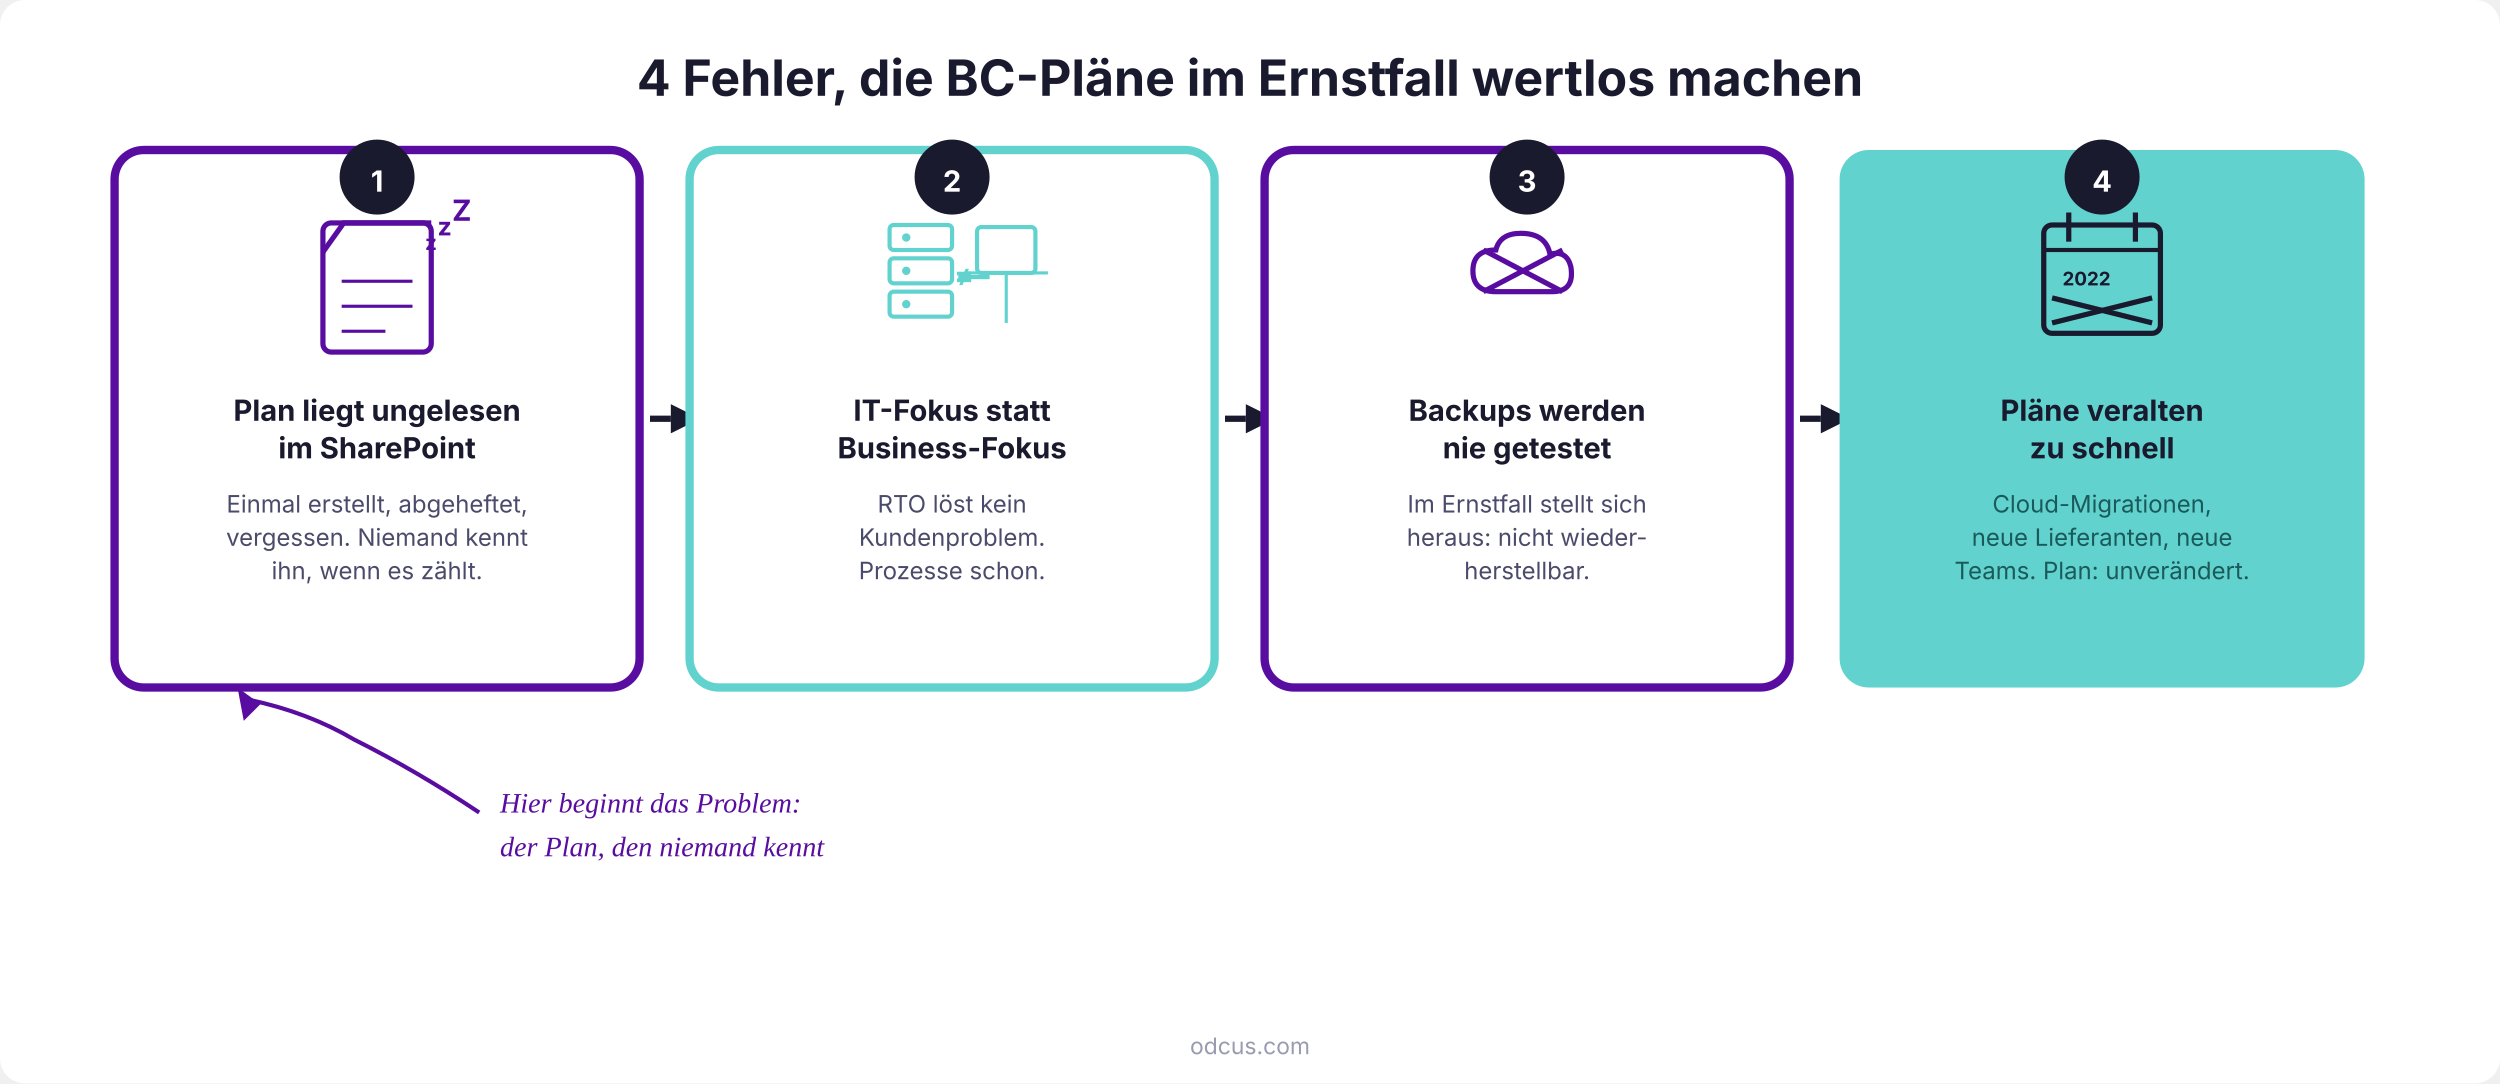
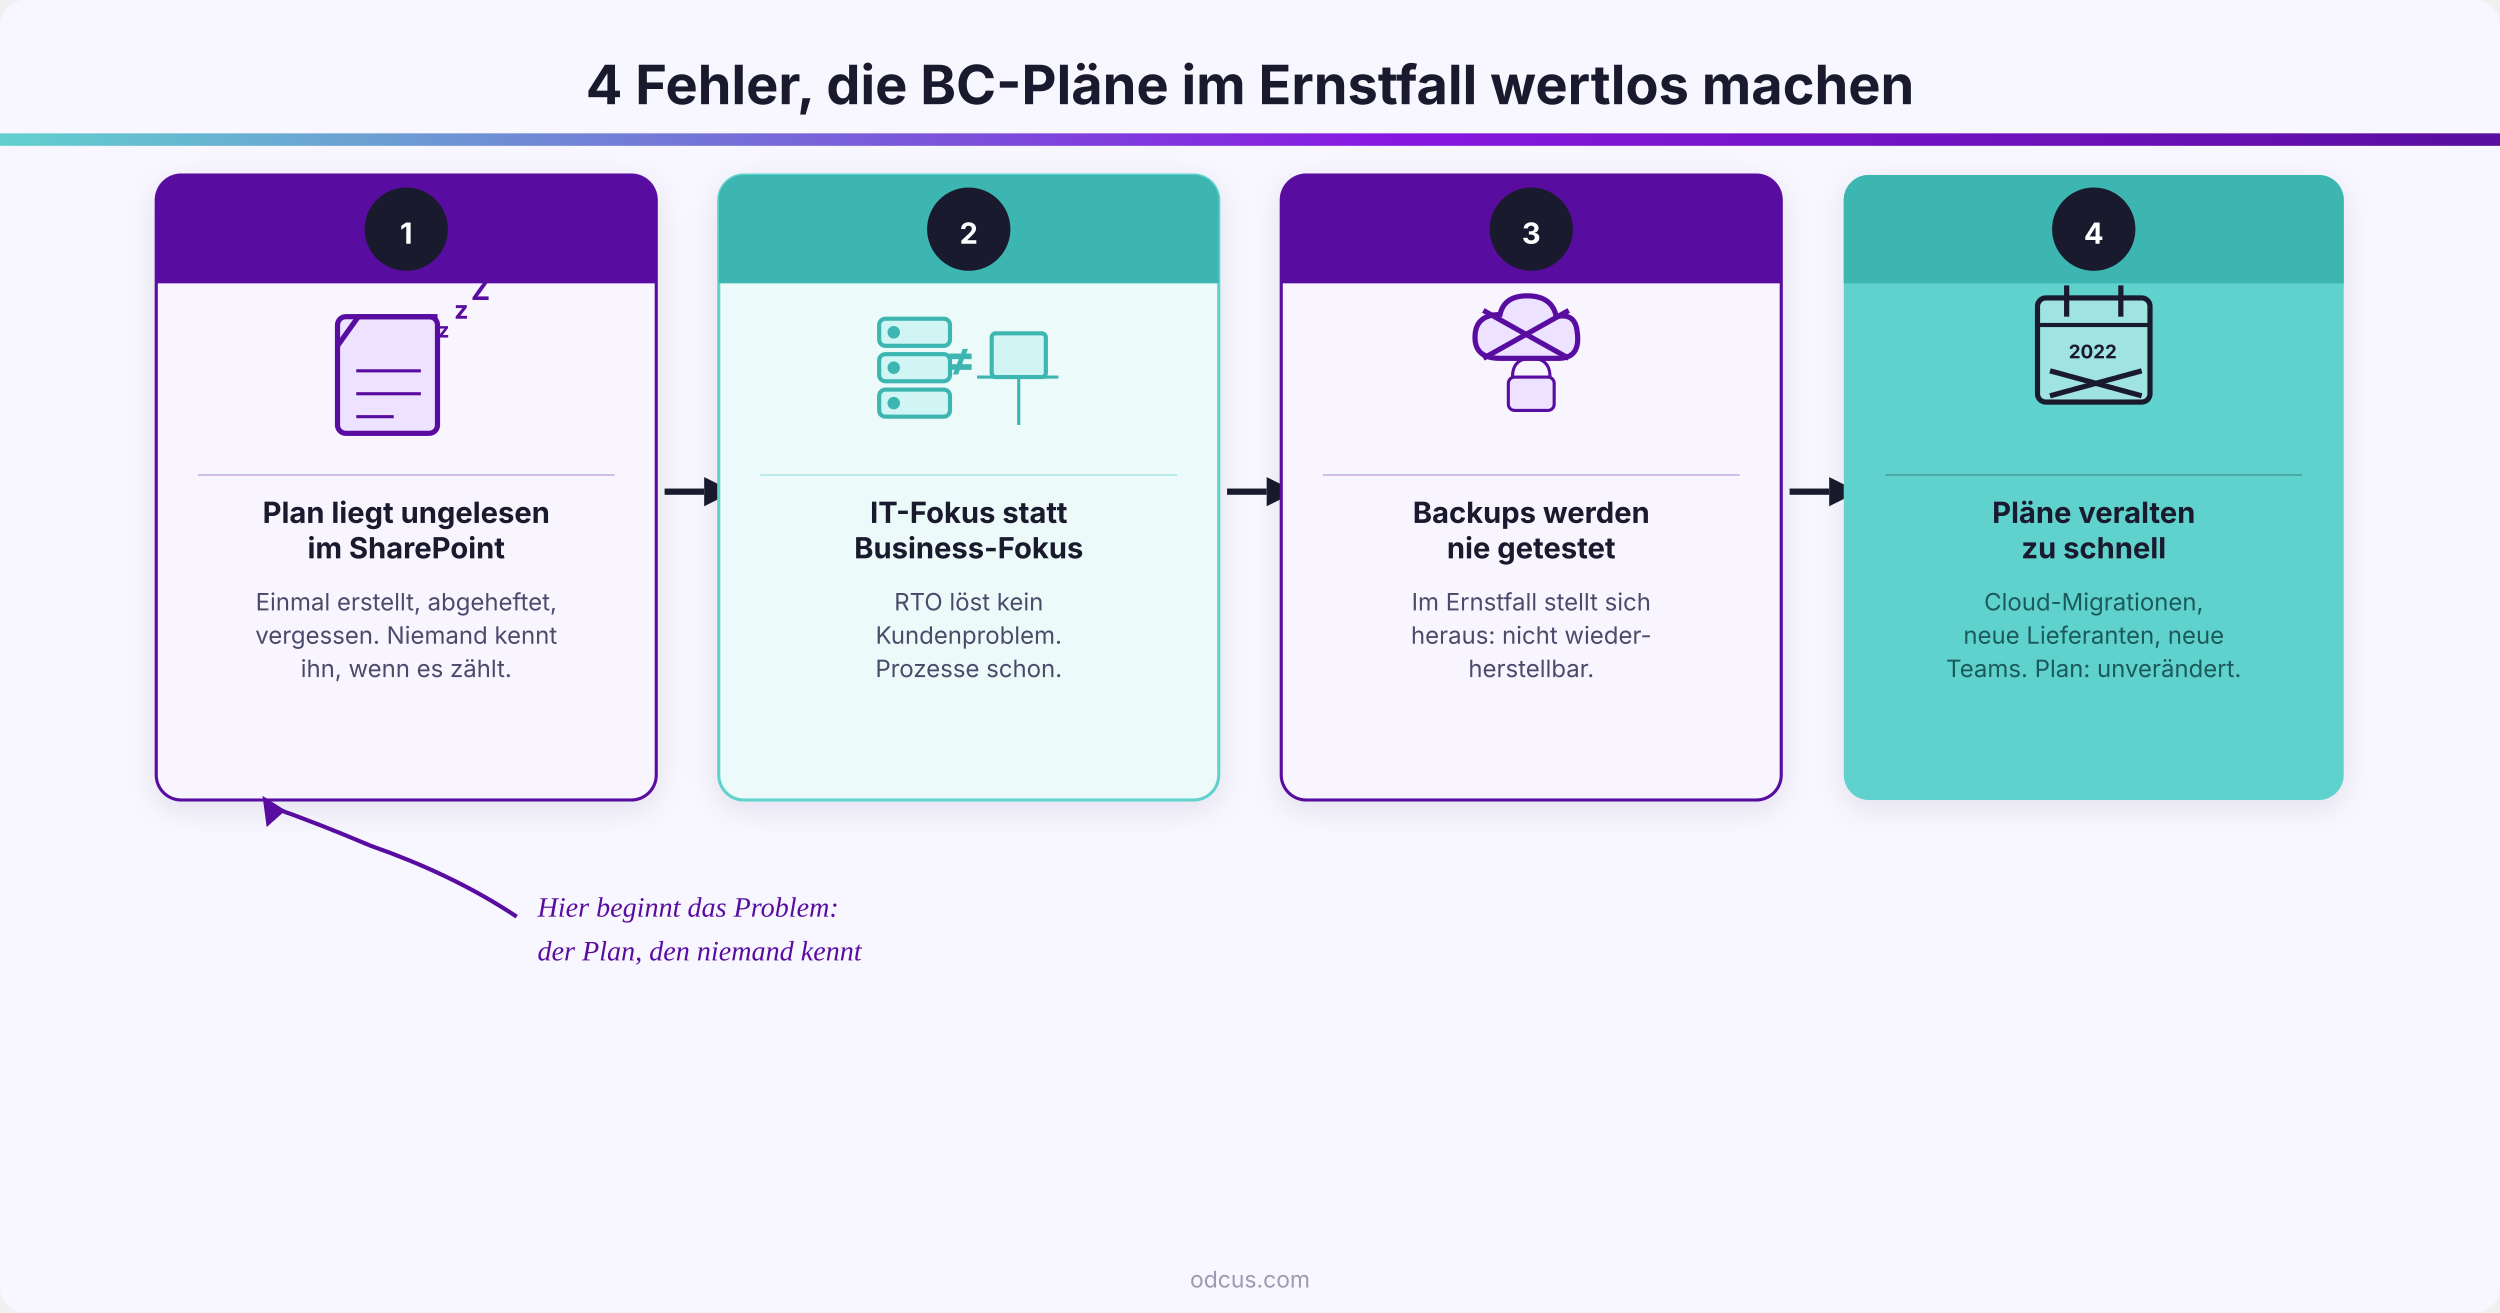
- <svg xmlns="http://www.w3.org/2000/svg" viewBox="0 0 1200 520" width="1200" height="520">
-   <rect width="1200" height="520" fill="#FFFFFF" rx="12" />
-   <text x="600" y="46" text-anchor="middle" font-family="Inter,Arial,Helvetica,sans-serif" font-size="24" font-weight="700" fill="#1A1A2E">4 Fehler, die BC-Pläne im Ernstfall wertlos machen</text>
-   <rect x="55" y="72" width="252" height="258" rx="14" fill="#FFFFFF" stroke="#590DA0" stroke-width="4" />
-   <circle cx="181" cy="85" r="18" fill="#1A1A2E" />
-   <text x="181" y="92" text-anchor="middle" font-family="Inter,Arial,Helvetica,sans-serif" font-size="14" font-weight="700" fill="#FFFFFF">1</text>
-   <rect x="155" y="107" width="52" height="62" rx="4" fill="none" stroke="#590DA0" stroke-width="2.5" />
-   <path d="M 155 121 L 165 107 L 207 107" fill="none" stroke="#590DA0" stroke-width="2.5" />
-   <line x1="164" y1="135" x2="198" y2="135" stroke="#590DA0" stroke-width="1.5" />
-   <line x1="164" y1="147" x2="198" y2="147" stroke="#590DA0" stroke-width="1.5" />
-   <line x1="164" y1="159" x2="185" y2="159" stroke="#590DA0" stroke-width="1.5" />
-   <text x="204" y="120" font-family="Inter,Arial,Helvetica,sans-serif" font-size="10" font-weight="700" fill="#590DA0">z</text>
-   <text x="210" y="113" font-family="Inter,Arial,Helvetica,sans-serif" font-size="12" font-weight="700" fill="#590DA0">z</text>
-   <text x="217" y="106" font-family="Inter,Arial,Helvetica,sans-serif" font-size="14" font-weight="700" fill="#590DA0">Z</text>
-   <text x="181" y="202" text-anchor="middle" font-family="Inter,Arial,Helvetica,sans-serif" font-size="14" font-weight="700" fill="#1A1A2E">Plan liegt ungelesen</text>
-   <text x="181" y="220" text-anchor="middle" font-family="Inter,Arial,Helvetica,sans-serif" font-size="14" font-weight="700" fill="#1A1A2E">im SharePoint</text>
-   <text x="181" y="246" text-anchor="middle" font-family="Inter,Arial,Helvetica,sans-serif" font-size="11.5" fill="#4A4A6A">Einmal erstellt, abgeheftet,</text>
-   <text x="181" y="262" text-anchor="middle" font-family="Inter,Arial,Helvetica,sans-serif" font-size="11.5" fill="#4A4A6A">vergessen. Niemand kennt</text>
-   <text x="181" y="278" text-anchor="middle" font-family="Inter,Arial,Helvetica,sans-serif" font-size="11.5" fill="#4A4A6A">ihn, wenn es zählt.</text>
-   <line x1="312" y1="201" x2="322" y2="201" stroke="#1A1A2E" stroke-width="3" />
-   <polygon points="322,194 322,208 336,201" fill="#1A1A2E" />
-   <rect x="331" y="72" width="252" height="258" rx="14" fill="#FFFFFF" stroke="#61D2CE" stroke-width="4" />
-   <circle cx="457" cy="85" r="18" fill="#1A1A2E" />
-   <text x="457" y="92" text-anchor="middle" font-family="Inter,Arial,Helvetica,sans-serif" font-size="14" font-weight="700" fill="#FFFFFF">2</text>
-   <rect x="427" y="108" width="30" height="12" rx="2" fill="none" stroke="#61D2CE" stroke-width="2" />
-   <rect x="427" y="124" width="30" height="12" rx="2" fill="none" stroke="#61D2CE" stroke-width="2" />
-   <rect x="427" y="140" width="30" height="12" rx="2" fill="none" stroke="#61D2CE" stroke-width="2" />
-   <circle cx="435" cy="114" r="2" fill="#61D2CE" />
-   <circle cx="435" cy="130" r="2" fill="#61D2CE" />
-   <circle cx="435" cy="146" r="2" fill="#61D2CE" />
-   <line x1="460" y1="133" x2="475" y2="133" stroke="#61D2CE" stroke-width="2" />
-   <text x="458" y="137" font-family="Inter,Arial,Helvetica,sans-serif" font-size="14" font-weight="700" fill="#61D2CE">≠</text>
-   <rect x="469" y="109" width="28" height="22" rx="2" fill="none" stroke="#61D2CE" stroke-width="2" />
-   <line x1="463" y1="131" x2="503" y2="131" stroke="#61D2CE" stroke-width="1.5" />
-   <line x1="483" y1="131" x2="483" y2="155" stroke="#61D2CE" stroke-width="1.5" />
-   <text x="457" y="202" text-anchor="middle" font-family="Inter,Arial,Helvetica,sans-serif" font-size="14" font-weight="700" fill="#1A1A2E">IT-Fokus statt</text>
-   <text x="457" y="220" text-anchor="middle" font-family="Inter,Arial,Helvetica,sans-serif" font-size="14" font-weight="700" fill="#1A1A2E">Business-Fokus</text>
-   <text x="457" y="246" text-anchor="middle" font-family="Inter,Arial,Helvetica,sans-serif" font-size="11.5" fill="#4A4A6A">RTO löst kein</text>
-   <text x="457" y="262" text-anchor="middle" font-family="Inter,Arial,Helvetica,sans-serif" font-size="11.5" fill="#4A4A6A">Kundenproblem.</text>
-   <text x="457" y="278" text-anchor="middle" font-family="Inter,Arial,Helvetica,sans-serif" font-size="11.5" fill="#4A4A6A">Prozesse schon.</text>
-   <line x1="588" y1="201" x2="598" y2="201" stroke="#1A1A2E" stroke-width="3" />
-   <polygon points="598,194 598,208 612,201" fill="#1A1A2E" />
-   <rect x="607" y="72" width="252" height="258" rx="14" fill="#FFFFFF" stroke="#590DA0" stroke-width="4" />
-   <circle cx="733" cy="85" r="18" fill="#1A1A2E" />
-   <text x="733" y="92" text-anchor="middle" font-family="Inter,Arial,Helvetica,sans-serif" font-size="14" font-weight="700" fill="#FFFFFF">3</text>
-   <path d="M 718 140 Q 707 140 707 130 Q 707 120 718 120 Q 720 112 730 112 Q 742 112 744 122 Q 752 120 754 128 Q 756 140 745 140 Z" fill="none" stroke="#590DA0" stroke-width="2.5" />
-   <line x1="712" y1="120" x2="750" y2="140" stroke="#590DA0" stroke-width="2.5" />
-   <line x1="750" y1="120" x2="712" y2="140" stroke="#590DA0" stroke-width="2.5" />
-   <text x="733" y="202" text-anchor="middle" font-family="Inter,Arial,Helvetica,sans-serif" font-size="14" font-weight="700" fill="#1A1A2E">Backups werden</text>
-   <text x="733" y="220" text-anchor="middle" font-family="Inter,Arial,Helvetica,sans-serif" font-size="14" font-weight="700" fill="#1A1A2E">nie getestet</text>
-   <text x="733" y="246" text-anchor="middle" font-family="Inter,Arial,Helvetica,sans-serif" font-size="11.5" fill="#4A4A6A">Im Ernstfall stellt sich</text>
-   <text x="733" y="262" text-anchor="middle" font-family="Inter,Arial,Helvetica,sans-serif" font-size="11.5" fill="#4A4A6A">heraus: nicht wieder-</text>
-   <text x="733" y="278" text-anchor="middle" font-family="Inter,Arial,Helvetica,sans-serif" font-size="11.5" fill="#4A4A6A">herstellbar.</text>
-   <line x1="864" y1="201" x2="874" y2="201" stroke="#1A1A2E" stroke-width="3" />
-   <polygon points="874,194 874,208 888,201" fill="#1A1A2E" />
-   <rect x="883" y="72" width="252" height="258" rx="14" fill="#61D2CE" />
-   <circle cx="1009" cy="85" r="18" fill="#1A1A2E" />
-   <text x="1009" y="92" text-anchor="middle" font-family="Inter,Arial,Helvetica,sans-serif" font-size="14" font-weight="700" fill="#FFFFFF">4</text>
-   <rect x="981" y="108" width="56" height="52" rx="4" fill="none" stroke="#1A1A2E" stroke-width="2.5" />
-   <line x1="981" y1="120" x2="1037" y2="120" stroke="#1A1A2E" stroke-width="2" />
-   <line x1="993" y1="102" x2="993" y2="116" stroke="#1A1A2E" stroke-width="2.5" />
-   <line x1="1025" y1="102" x2="1025" y2="116" stroke="#1A1A2E" stroke-width="2.5" />
-   <text x="990" y="137" font-family="Inter,Arial,Helvetica,sans-serif" font-size="9" fill="#1A1A2E" font-weight="700">2022</text>
-   <line x1="985" y1="143" x2="1033" y2="155" stroke="#1A1A2E" stroke-width="2.5" />
-   <line x1="1033" y1="143" x2="985" y2="155" stroke="#1A1A2E" stroke-width="2.5" />
-   <text x="1009" y="202" text-anchor="middle" font-family="Inter,Arial,Helvetica,sans-serif" font-size="14" font-weight="700" fill="#1A1A2E">Pläne veralten</text>
-   <text x="1009" y="220" text-anchor="middle" font-family="Inter,Arial,Helvetica,sans-serif" font-size="14" font-weight="700" fill="#1A1A2E">zu schnell</text>
-   <text x="1009" y="246" text-anchor="middle" font-family="Inter,Arial,Helvetica,sans-serif" font-size="11.5" fill="#1A5A5A">Cloud-Migrationen,</text>
-   <text x="1009" y="262" text-anchor="middle" font-family="Inter,Arial,Helvetica,sans-serif" font-size="11.5" fill="#1A5A5A">neue Lieferanten, neue</text>
-   <text x="1009" y="278" text-anchor="middle" font-family="Inter,Arial,Helvetica,sans-serif" font-size="11.5" fill="#1A5A5A">Teams. Plan: unverändert.</text>
-   <path d="M 230 390 Q 200 370 170 355 Q 148 342 120 336" stroke="#590DA0" stroke-width="2" fill="none" />
-   <polygon points="114,330 125,338 117,346" fill="#590DA0" />
-   <text x="240" y="390" font-family="Georgia,'Times New Roman',serif" font-size="13.5" font-style="italic" fill="#590DA0">Hier beginnt das Problem:</text>
-   <text x="240" y="411" font-family="Georgia,'Times New Roman',serif" font-size="13.5" font-style="italic" fill="#590DA0">der Plan, den niemand kennt</text>
-   <text x="600" y="506" text-anchor="middle" font-family="Inter,Arial,Helvetica,sans-serif" font-size="11" fill="#9A9AB0">odcus.com</text>
+ <svg xmlns="http://www.w3.org/2000/svg" viewBox="0 0 1200 630" width="1200" height="630">
+   <defs>
+     <linearGradient id="hdr" x1="0%" y1="0%" x2="100%" y2="0%">
+       <stop offset="0%" stop-color="#61D2CE" />
+       <stop offset="55%" stop-color="#8719E1" />
+       <stop offset="100%" stop-color="#590DA0" />
+     </linearGradient>
+     <filter id="cs" x="-6%" y="-6%" width="112%" height="118%">
+       <feDropShadow dx="0" dy="4" stdDeviation="7" flood-color="#1A1A2E" flood-opacity="0.09" />
+     </filter>
+     <clipPath id="c1">
+       <rect x="75" y="84" width="240" height="300" rx="12" />
+     </clipPath>
+     <clipPath id="c2">
+       <rect x="345" y="84" width="240" height="300" rx="12" />
+     </clipPath>
+     <clipPath id="c3">
+       <rect x="615" y="84" width="240" height="300" rx="12" />
+     </clipPath>
+     <clipPath id="c4">
+       <rect x="885" y="84" width="240" height="300" rx="12" />
+     </clipPath>
+   </defs>
+   <rect width="1200" height="630" fill="#F8F7FF" rx="12" />
+   <text x="600" y="50" text-anchor="middle" font-family="Inter,Arial,Helvetica,sans-serif" font-size="26" font-weight="700" fill="#1A1A2E">4 Fehler, die BC-Pläne im Ernstfall wertlos machen</text>
+   <rect x="0" y="64" width="1200" height="6" fill="url(#hdr)" />
+   <rect x="75" y="84" width="240" height="300" rx="12" fill="#F9F5FF" stroke="#590DA0" stroke-width="1.5" filter="url(#cs)" />
+   <rect x="75" y="84" width="240" height="52" fill="#590DA0" clip-path="url(#c1)" />
+   <circle cx="195" cy="110" r="20" fill="#1A1A2E" />
+   <text x="195" y="117" text-anchor="middle" font-family="Inter,Arial,Helvetica,sans-serif" font-size="14" font-weight="700" fill="#FFFFFF">1</text>
+   <rect x="162" y="152" width="48" height="56" rx="4" fill="#EDE2FF" stroke="#590DA0" stroke-width="2.5" />
+   <path d="M 162 166 L 172 152 L 210 152" fill="none" stroke="#590DA0" stroke-width="2.5" />
+   <line x1="171" y1="178" x2="202" y2="178" stroke="#590DA0" stroke-width="1.5" />
+   <line x1="171" y1="189" x2="202" y2="189" stroke="#590DA0" stroke-width="1.5" />
+   <line x1="171" y1="200" x2="189" y2="200" stroke="#590DA0" stroke-width="1.5" />
+   <text x="210" y="162" font-family="Inter,Arial,Helvetica,sans-serif" font-size="10" font-weight="700" fill="#590DA0">z</text>
+   <text x="218" y="153" font-family="Inter,Arial,Helvetica,sans-serif" font-size="12" font-weight="700" fill="#590DA0">z</text>
+   <text x="226" y="144" font-family="Inter,Arial,Helvetica,sans-serif" font-size="14" font-weight="700" fill="#590DA0">Z</text>
+   <line x1="95" y1="228" x2="295" y2="228" stroke="#590DA0" stroke-width="0.75" stroke-opacity="0.30" />
+   <text x="195" y="251" text-anchor="middle" font-family="Inter,Arial,Helvetica,sans-serif" font-size="14" font-weight="700" fill="#1A1A2E">Plan liegt ungelesen</text>
+   <text x="195" y="268" text-anchor="middle" font-family="Inter,Arial,Helvetica,sans-serif" font-size="14" font-weight="700" fill="#1A1A2E">im SharePoint</text>
+   <text x="195" y="293" text-anchor="middle" font-family="Inter,Arial,Helvetica,sans-serif" font-size="11.5" fill="#4A4A6A">Einmal erstellt, abgeheftet,</text>
+   <text x="195" y="309" text-anchor="middle" font-family="Inter,Arial,Helvetica,sans-serif" font-size="11.5" fill="#4A4A6A">vergessen. Niemand kennt</text>
+   <text x="195" y="325" text-anchor="middle" font-family="Inter,Arial,Helvetica,sans-serif" font-size="11.5" fill="#4A4A6A">ihn, wenn es zählt.</text>
+   <line x1="319" y1="236" x2="338" y2="236" stroke="#1A1A2E" stroke-width="3" />
+   <polygon points="338,229 338,243 352,236" fill="#1A1A2E" />
+   <rect x="345" y="84" width="240" height="300" rx="12" fill="#EDFAFA" stroke="#61D2CE" stroke-width="1.5" filter="url(#cs)" />
+   <rect x="345" y="84" width="240" height="52" fill="#3DB5B1" clip-path="url(#c2)" />
+   <circle cx="465" cy="110" r="20" fill="#1A1A2E" />
+   <text x="465" y="117" text-anchor="middle" font-family="Inter,Arial,Helvetica,sans-serif" font-size="14" font-weight="700" fill="#FFFFFF">2</text>
+   <rect x="422" y="153" width="34" height="13" rx="3" fill="#D0F5F4" stroke="#3DB5B1" stroke-width="2" />
+   <rect x="422" y="170" width="34" height="13" rx="3" fill="#D0F5F4" stroke="#3DB5B1" stroke-width="2" />
+   <rect x="422" y="187" width="34" height="13" rx="3" fill="#D0F5F4" stroke="#3DB5B1" stroke-width="2" />
+   <circle cx="429" cy="159.5" r="3" fill="#3DB5B1" />
+   <circle cx="429" cy="176.5" r="3" fill="#3DB5B1" />
+   <circle cx="429" cy="193.5" r="3" fill="#3DB5B1" />
+   <text x="461" y="180" text-anchor="middle" font-family="Inter,Arial,Helvetica,sans-serif" font-size="22" font-weight="700" fill="#3DB5B1">≠</text>
+   <rect x="476" y="160" width="26" height="21" rx="2" fill="#D0F5F4" stroke="#3DB5B1" stroke-width="2" />
+   <line x1="469" y1="181" x2="508" y2="181" stroke="#3DB5B1" stroke-width="1.5" />
+   <line x1="489" y1="181" x2="489" y2="204" stroke="#3DB5B1" stroke-width="1.5" />
+   <line x1="365" y1="228" x2="565" y2="228" stroke="#61D2CE" stroke-width="0.75" stroke-opacity="0.45" />
+   <text x="465" y="251" text-anchor="middle" font-family="Inter,Arial,Helvetica,sans-serif" font-size="14" font-weight="700" fill="#1A1A2E">IT-Fokus statt</text>
+   <text x="465" y="268" text-anchor="middle" font-family="Inter,Arial,Helvetica,sans-serif" font-size="14" font-weight="700" fill="#1A1A2E">Business-Fokus</text>
+   <text x="465" y="293" text-anchor="middle" font-family="Inter,Arial,Helvetica,sans-serif" font-size="11.5" fill="#4A4A6A">RTO löst kein</text>
+   <text x="465" y="309" text-anchor="middle" font-family="Inter,Arial,Helvetica,sans-serif" font-size="11.5" fill="#4A4A6A">Kundenproblem.</text>
+   <text x="465" y="325" text-anchor="middle" font-family="Inter,Arial,Helvetica,sans-serif" font-size="11.5" fill="#4A4A6A">Prozesse schon.</text>
+   <line x1="589" y1="236" x2="608" y2="236" stroke="#1A1A2E" stroke-width="3" />
+   <polygon points="608,229 608,243 622,236" fill="#1A1A2E" />
+   <rect x="615" y="84" width="240" height="300" rx="12" fill="#F9F5FF" stroke="#590DA0" stroke-width="1.5" filter="url(#cs)" />
+   <rect x="615" y="84" width="240" height="52" fill="#590DA0" clip-path="url(#c3)" />
+   <circle cx="735" cy="110" r="20" fill="#1A1A2E" />
+   <text x="735" y="117" text-anchor="middle" font-family="Inter,Arial,Helvetica,sans-serif" font-size="14" font-weight="700" fill="#FFFFFF">3</text>
+   <path d="M 720 172 Q 708 172 708 162 Q 708 151 720 151 Q 722 142 733 142 Q 745 142 747 152 Q 756 150 757 159 Q 759 172 748 172 Z" fill="#EDE2FF" stroke="#590DA0" stroke-width="2.5" />
+   <line x1="712" y1="149" x2="753" y2="172" stroke="#590DA0" stroke-width="2.5" />
+   <line x1="753" y1="149" x2="712" y2="172" stroke="#590DA0" stroke-width="2.5" />
+   <rect x="724" y="181" width="22" height="16" rx="3" fill="#EDE2FF" stroke="#590DA0" stroke-width="1.5" />
+   <path d="M 726 181 Q 726 172 735 172 Q 744 172 744 181" fill="none" stroke="#590DA0" stroke-width="1.5" />
+   <line x1="635" y1="228" x2="835" y2="228" stroke="#590DA0" stroke-width="0.75" stroke-opacity="0.30" />
+   <text x="735" y="251" text-anchor="middle" font-family="Inter,Arial,Helvetica,sans-serif" font-size="14" font-weight="700" fill="#1A1A2E">Backups werden</text>
+   <text x="735" y="268" text-anchor="middle" font-family="Inter,Arial,Helvetica,sans-serif" font-size="14" font-weight="700" fill="#1A1A2E">nie getestet</text>
+   <text x="735" y="293" text-anchor="middle" font-family="Inter,Arial,Helvetica,sans-serif" font-size="11.5" fill="#4A4A6A">Im Ernstfall stellt sich</text>
+   <text x="735" y="309" text-anchor="middle" font-family="Inter,Arial,Helvetica,sans-serif" font-size="11.5" fill="#4A4A6A">heraus: nicht wieder-</text>
+   <text x="735" y="325" text-anchor="middle" font-family="Inter,Arial,Helvetica,sans-serif" font-size="11.5" fill="#4A4A6A">herstellbar.</text>
+   <line x1="859" y1="236" x2="878" y2="236" stroke="#1A1A2E" stroke-width="3" />
+   <polygon points="878,229 878,243 892,236" fill="#1A1A2E" />
+   <rect x="885" y="84" width="240" height="300" rx="12" fill="#61D2CE" filter="url(#cs)" />
+   <rect x="885" y="84" width="240" height="52" fill="#3DB5B1" clip-path="url(#c4)" />
+   <circle cx="1005" cy="110" r="20" fill="#1A1A2E" />
+   <text x="1005" y="117" text-anchor="middle" font-family="Inter,Arial,Helvetica,sans-serif" font-size="14" font-weight="700" fill="#FFFFFF">4</text>
+   <rect x="978" y="143" width="54" height="50" rx="4" fill="rgba(255,255,255,0.4)" stroke="#1A1A2E" stroke-width="2.5" />
+   <line x1="978" y1="156" x2="1032" y2="156" stroke="#1A1A2E" stroke-width="2" />
+   <line x1="992" y1="137" x2="992" y2="152" stroke="#1A1A2E" stroke-width="2.5" />
+   <line x1="1018" y1="137" x2="1018" y2="152" stroke="#1A1A2E" stroke-width="2.5" />
+   <text x="993" y="172" font-family="Inter,Arial,Helvetica,sans-serif" font-size="9" fill="#1A1A2E" font-weight="700">2022</text>
+   <line x1="984" y1="178" x2="1028" y2="190" stroke="#1A1A2E" stroke-width="2.5" />
+   <line x1="1028" y1="178" x2="984" y2="190" stroke="#1A1A2E" stroke-width="2.5" />
+   <line x1="905" y1="228" x2="1105" y2="228" stroke="#1A5A5A" stroke-width="0.75" stroke-opacity="0.40" />
+   <text x="1005" y="251" text-anchor="middle" font-family="Inter,Arial,Helvetica,sans-serif" font-size="14" font-weight="700" fill="#1A1A2E">Pläne veralten</text>
+   <text x="1005" y="268" text-anchor="middle" font-family="Inter,Arial,Helvetica,sans-serif" font-size="14" font-weight="700" fill="#1A1A2E">zu schnell</text>
+   <text x="1005" y="293" text-anchor="middle" font-family="Inter,Arial,Helvetica,sans-serif" font-size="11.5" fill="#1A5A5A">Cloud-Migrationen,</text>
+   <text x="1005" y="309" text-anchor="middle" font-family="Inter,Arial,Helvetica,sans-serif" font-size="11.5" fill="#1A5A5A">neue Lieferanten, neue</text>
+   <text x="1005" y="325" text-anchor="middle" font-family="Inter,Arial,Helvetica,sans-serif" font-size="11.5" fill="#1A5A5A">Teams. Plan: unverändert.</text>
+   <path d="M 248 440 Q 218 420 178 406 Q 152 395 132 388" stroke="#590DA0" stroke-width="2" fill="none" />
+   <polygon points="126,382 137,389 128,397" fill="#590DA0" />
+   <text x="258" y="440" font-family="Georgia,'Times New Roman',serif" font-size="13.5" font-style="italic" fill="#590DA0">Hier beginnt das Problem:</text>
+   <text x="258" y="461" font-family="Georgia,'Times New Roman',serif" font-size="13.5" font-style="italic" fill="#590DA0">der Plan, den niemand kennt</text>
+   <text x="600" y="618" text-anchor="middle" font-family="Inter,Arial,Helvetica,sans-serif" font-size="11" fill="#9A9AB0">odcus.com</text>
</svg>
